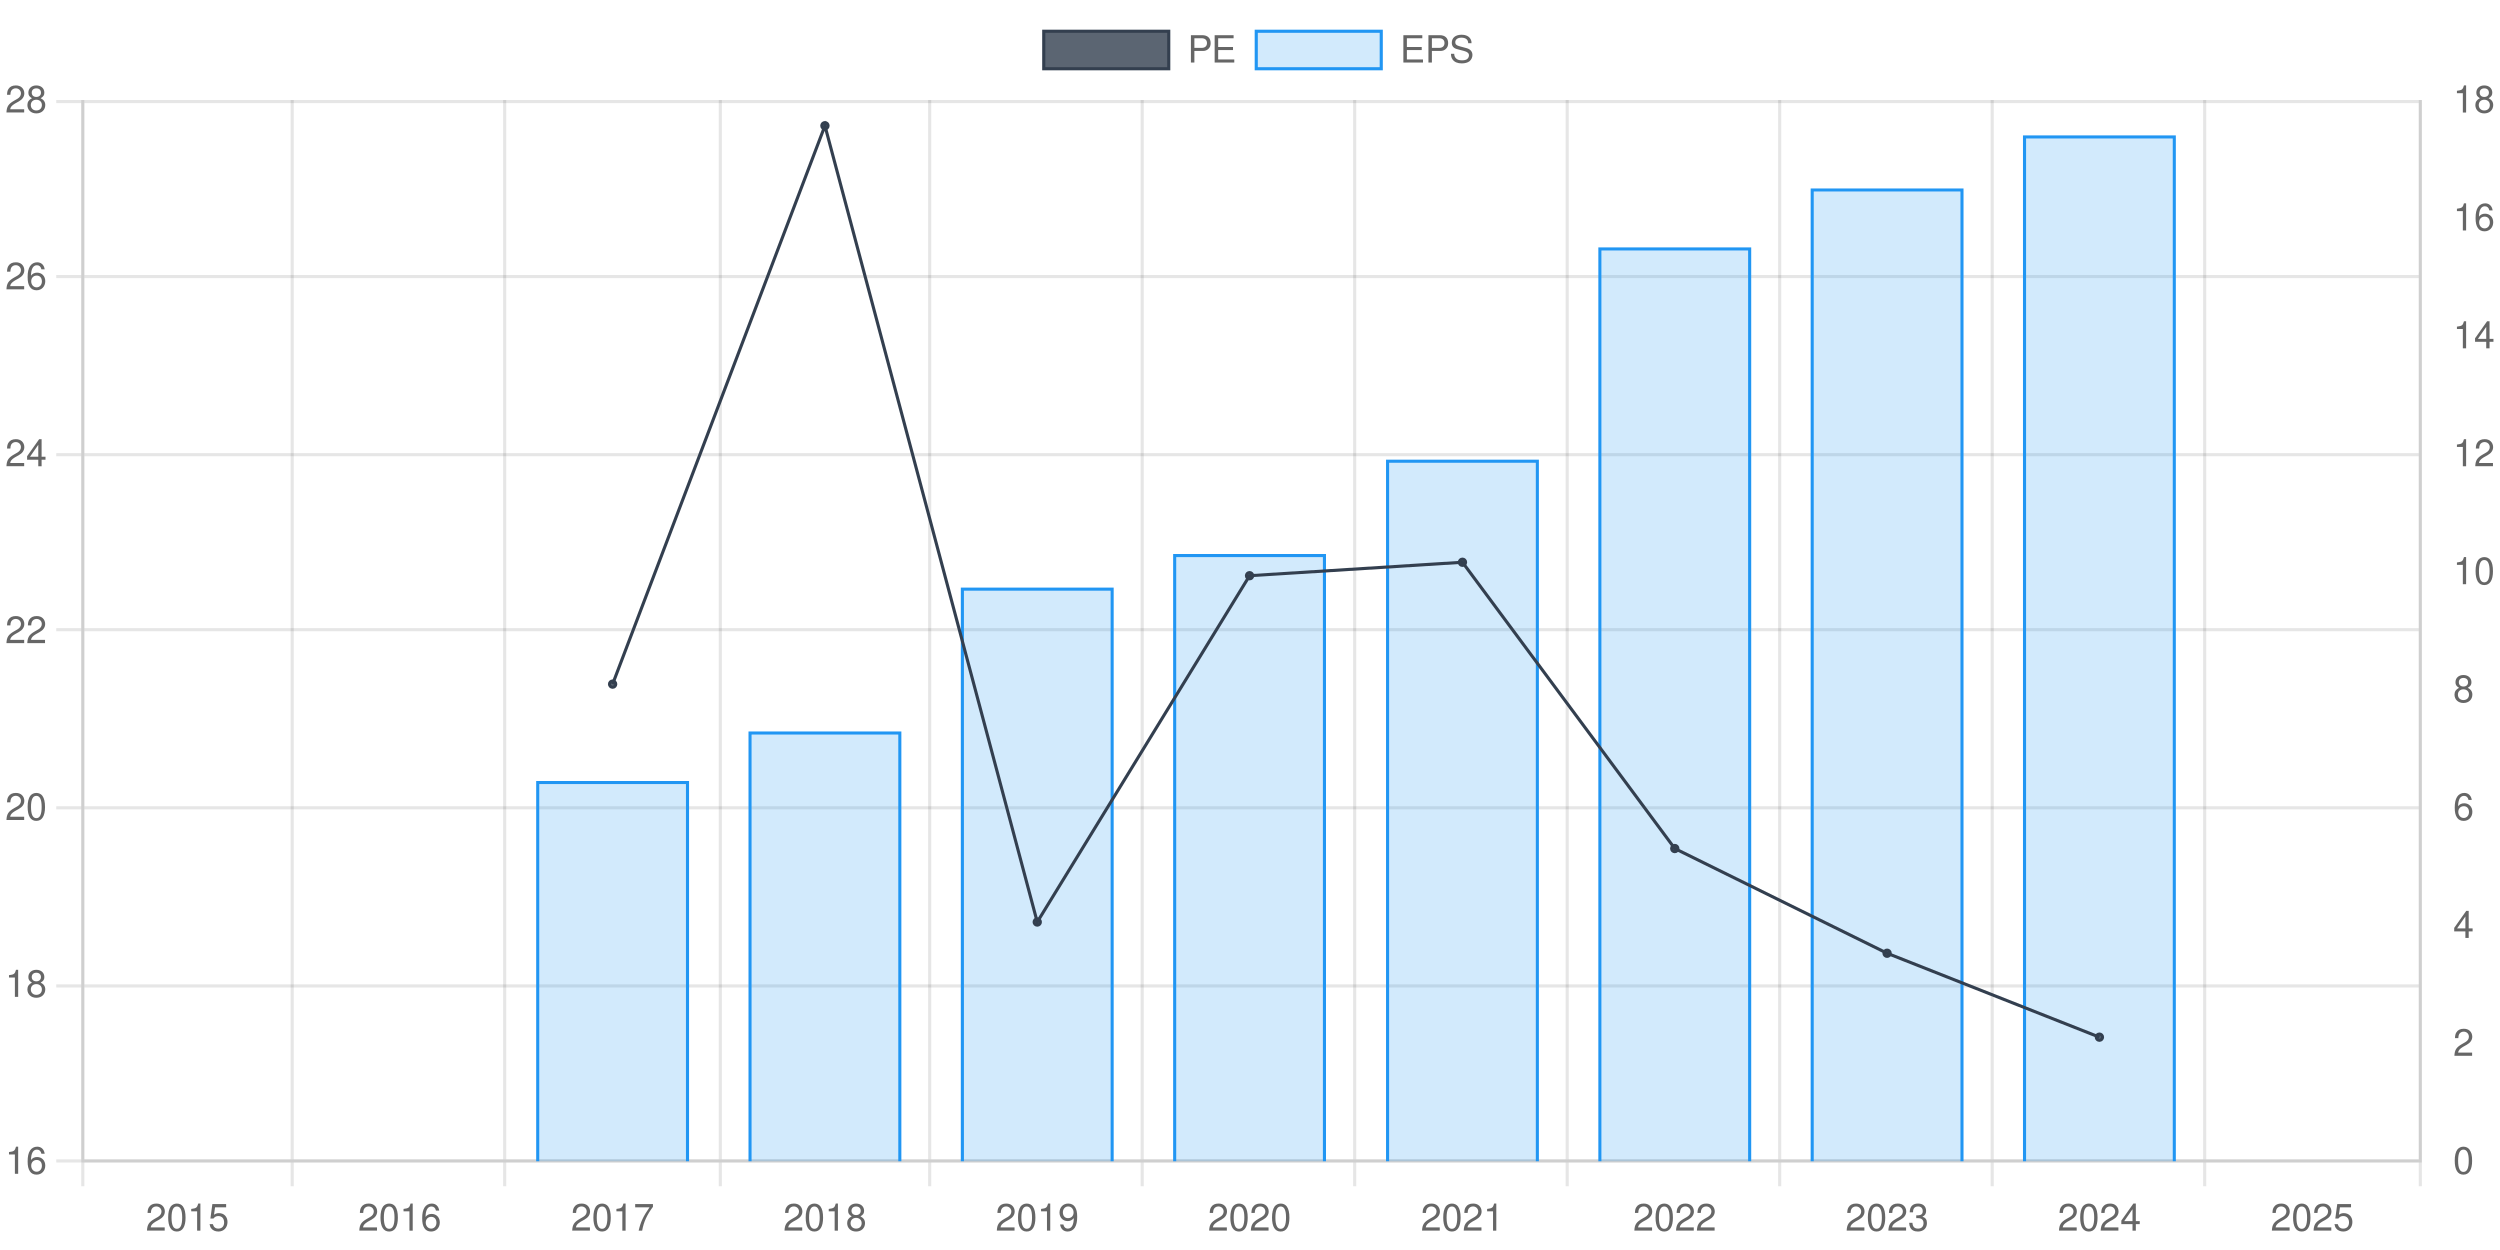
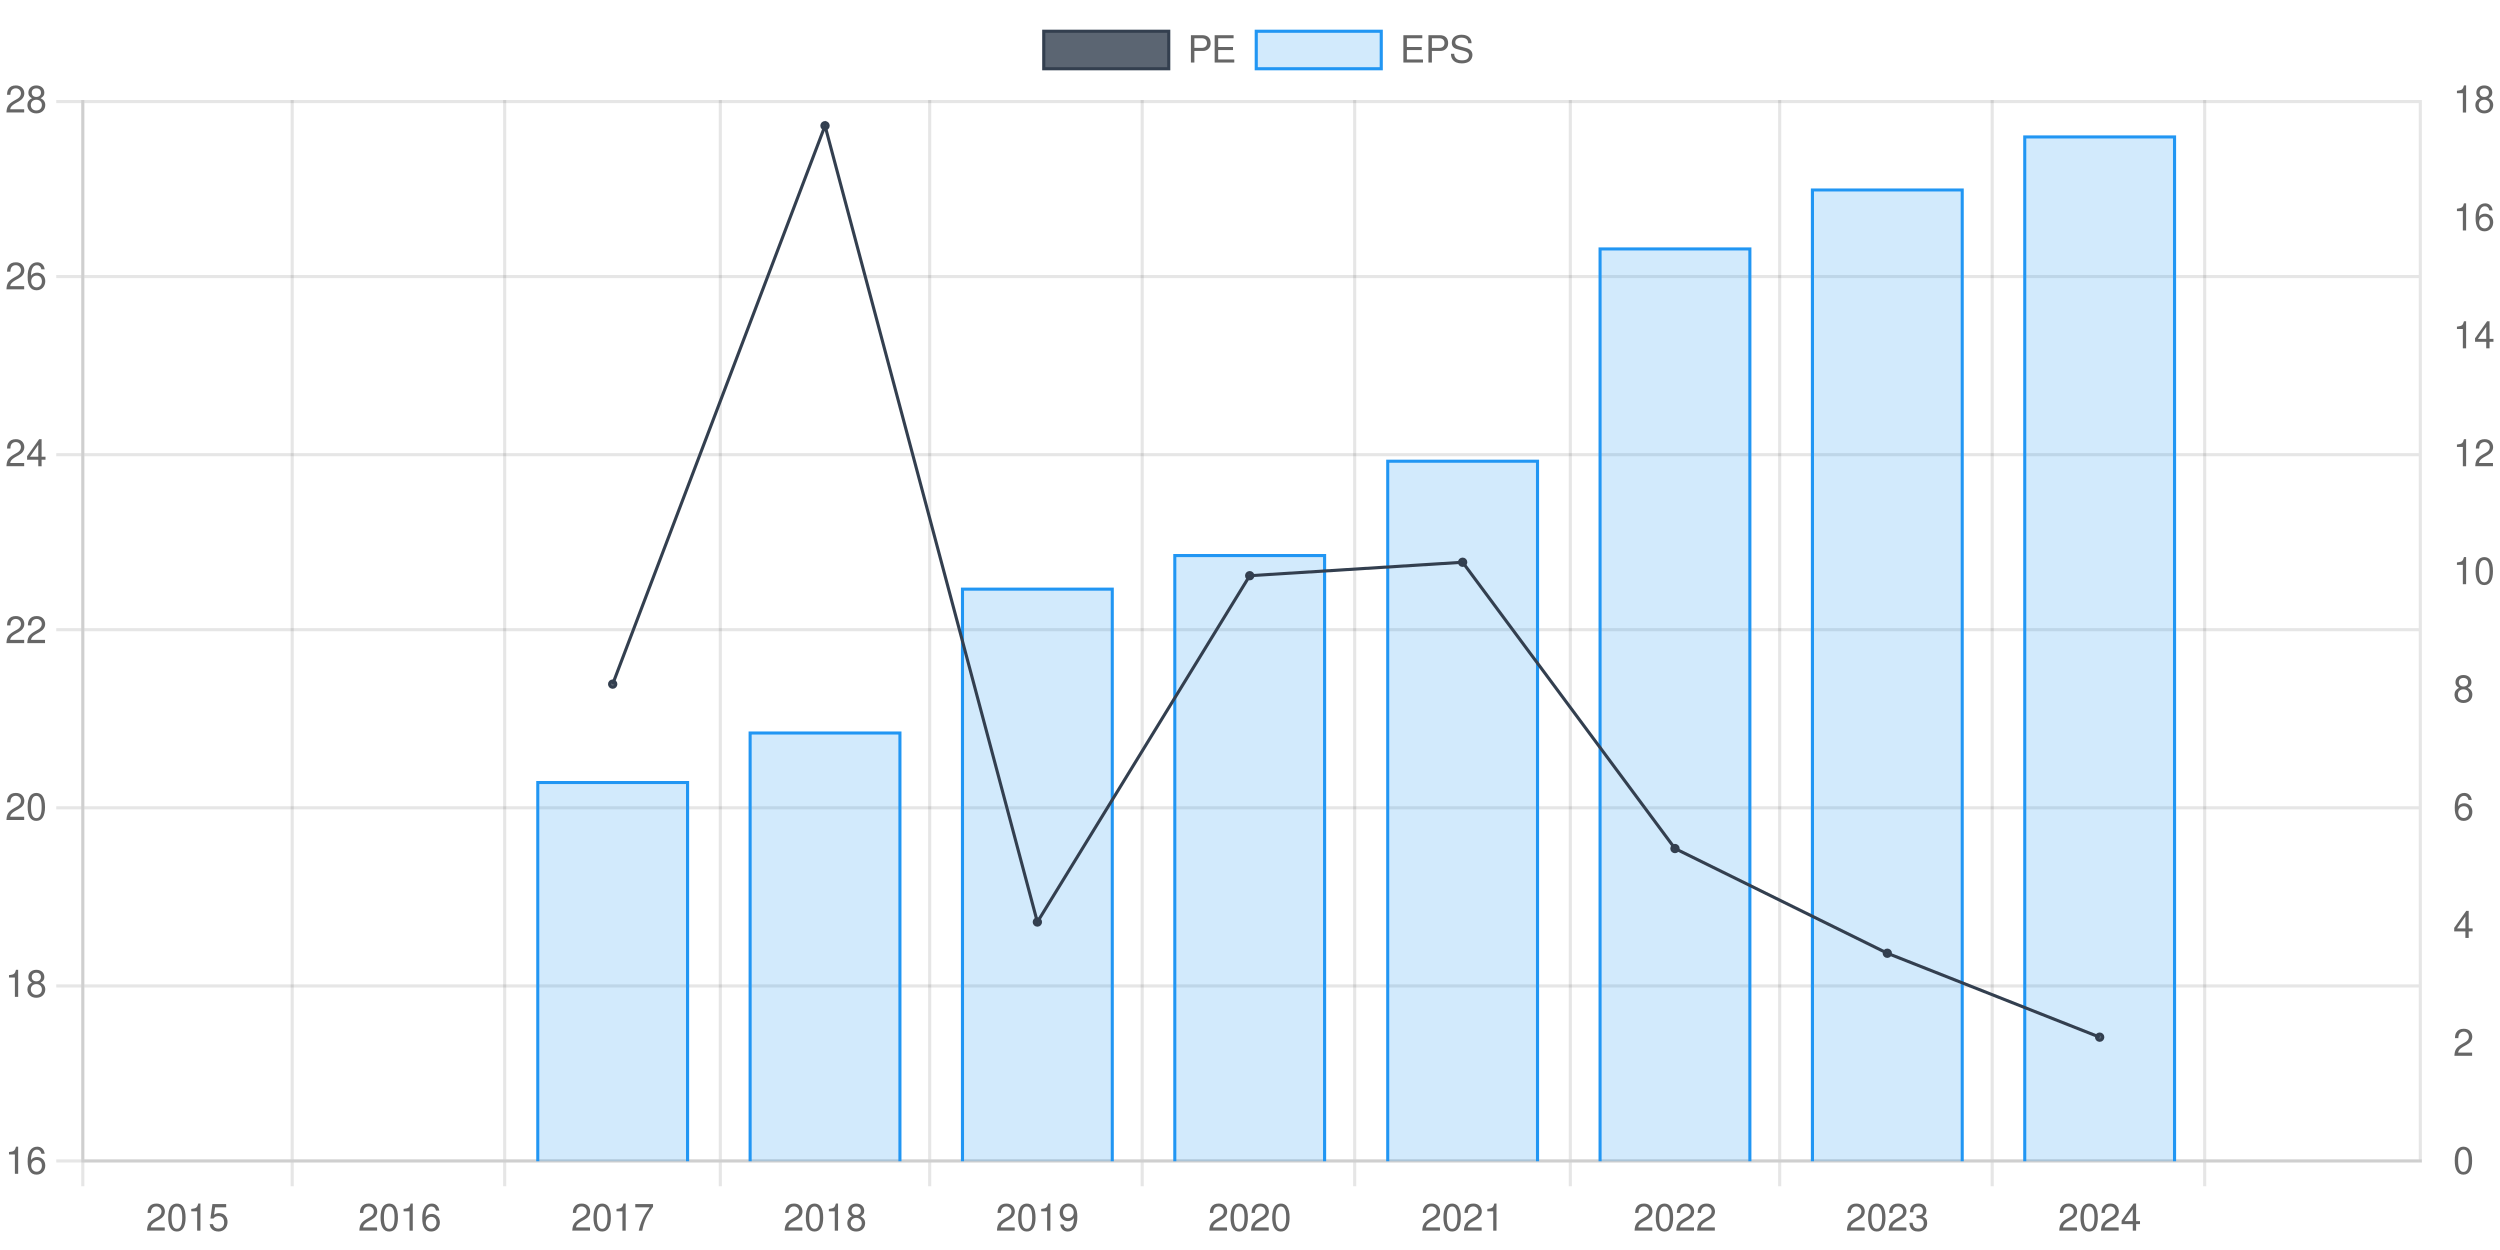
<svg xmlns="http://www.w3.org/2000/svg" version="1.1" width="800px" height="400px" viewBox="0 0 800 400">
  <defs>
    <clipPath id="clip-1" fill-rule="nonzero">
      <path d="M 0,0 L 0,32 800,32 800,0 Z" />
    </clipPath>
    <clipPath id="clip-2" fill-rule="nonzero">
      <path d="M 0,371.6 L 0,400 800,400 800,371.6 Z" />
    </clipPath>
    <clipPath id="clip-3" fill-rule="nonzero">
      <path d="M 0,0 L 0,400 26,400 26,0 Z" />
    </clipPath>
    <clipPath id="clip-4" fill-rule="nonzero">
      <path d="M 774,0 L 774,400 800,400 800,0 Z" />
    </clipPath>
    <clipPath id="clip-5" fill-rule="nonzero">
      <path d="M 26,32 L 26,371.6 774,371.6 774,32 Z" />
    </clipPath>
    <clipPath id="clip-6" fill-rule="nonzero">
-       <path d="M 171.579,249.91 L 171.579,371.6 220.497,371.6 220.497,249.91 Z" />
+       <path d="M 171.598,249.91 L 171.598,371.6 220.521,371.6 220.521,249.91 Z" />
    </clipPath>
    <clipPath id="clip-7" fill-rule="nonzero">
-       <path d="M 239.52,234.062 L 239.52,371.6 288.438,371.6 288.438,234.062 Z" />
+       <path d="M 239.547,234.062 L 239.547,371.6 288.47,371.6 288.47,234.062 Z" />
    </clipPath>
    <clipPath id="clip-8" fill-rule="nonzero">
-       <path d="M 307.461,188.027 L 307.461,371.6 356.378,371.6 356.378,188.027 Z" />
+       <path d="M 307.496,188.027 L 307.496,371.6 356.419,371.6 356.419,188.027 Z" />
    </clipPath>
    <clipPath id="clip-9" fill-rule="nonzero">
-       <path d="M 375.402,177.273 L 375.402,371.6 424.319,371.6 424.319,177.273 Z" />
+       <path d="M 375.445,177.273 L 375.445,371.6 424.369,371.6 424.369,177.273 Z" />
    </clipPath>
    <clipPath id="clip-10" fill-rule="nonzero">
-       <path d="M 443.529,147.087 L 443.529,371.6 492.446,371.6 492.446,147.087 Z" />
+       <path d="M 443.581,147.087 L 443.581,371.6 492.504,371.6 492.504,147.087 Z" />
    </clipPath>
    <clipPath id="clip-11" fill-rule="nonzero">
-       <path d="M 511.469,79.167 L 511.469,371.6 560.387,371.6 560.387,79.167 Z" />
+       <path d="M 511.53,79.167 L 511.53,371.6 560.453,371.6 560.453,79.167 Z" />
    </clipPath>
    <clipPath id="clip-12" fill-rule="nonzero">
-       <path d="M 579.41,60.3 L 579.41,371.6 628.328,371.6 628.328,60.3 Z" />
+       <path d="M 579.479,60.3 L 579.479,371.6 628.402,371.6 628.402,60.3 Z" />
    </clipPath>
    <clipPath id="clip-13" fill-rule="nonzero">
-       <path d="M 647.351,43.32 L 647.351,371.6 696.268,371.6 696.268,43.32 Z" />
+       <path d="M 647.428,43.32 L 647.428,371.6 696.352,371.6 696.352,43.32 Z" />
    </clipPath>
    <clipPath id="clip-14" fill-rule="nonzero">
      <path d="M 21,27 L 21,376.6 779,376.6 779,27 Z" />
    </clipPath>
  </defs>
  <g stroke="none" fill="white" fill-rule="nonzero" fill-opacity="1">
    <rect x="0" y="0" width="800" height="400" transform="matrix(1 0 0 1 0 0)" />
  </g>
  <g stroke="rgb(0,0,0)" stroke-width="1" stroke-linecap="butt" stroke-linejoin="miter" stroke-miterlimit="4" stroke-opacity="0.1" fill="none">
    <path d="M 26.5,32 L 26.5,371" />
  </g>
  <g stroke="rgb(0,0,0)" stroke-width="1" stroke-linecap="butt" stroke-linejoin="miter" stroke-miterlimit="4" stroke-opacity="0.1" fill="none">
    <path d="M 26.5,372 L 26.5,379.6" />
  </g>
  <g stroke="rgb(0,0,0)" stroke-width="1" stroke-linecap="butt" stroke-linejoin="miter" stroke-miterlimit="4" stroke-opacity="0.1" fill="none">
    <path d="M 93.5,32 L 93.5,371" />
  </g>
  <g stroke="rgb(0,0,0)" stroke-width="1" stroke-linecap="butt" stroke-linejoin="miter" stroke-miterlimit="4" stroke-opacity="0.1" fill="none">
    <path d="M 93.5,372 L 93.5,379.6" />
  </g>
  <g stroke="rgb(0,0,0)" stroke-width="1" stroke-linecap="butt" stroke-linejoin="miter" stroke-miterlimit="4" stroke-opacity="0.1" fill="none">
    <path d="M 161.5,32 L 161.5,371" />
  </g>
  <g stroke="rgb(0,0,0)" stroke-width="1" stroke-linecap="butt" stroke-linejoin="miter" stroke-miterlimit="4" stroke-opacity="0.1" fill="none">
    <path d="M 161.5,372 L 161.5,379.6" />
  </g>
  <g stroke="rgb(0,0,0)" stroke-width="1" stroke-linecap="butt" stroke-linejoin="miter" stroke-miterlimit="4" stroke-opacity="0.1" fill="none">
    <path d="M 230.5,32 L 230.5,371" />
  </g>
  <g stroke="rgb(0,0,0)" stroke-width="1" stroke-linecap="butt" stroke-linejoin="miter" stroke-miterlimit="4" stroke-opacity="0.1" fill="none">
    <path d="M 230.5,372 L 230.5,379.6" />
  </g>
  <g stroke="rgb(0,0,0)" stroke-width="1" stroke-linecap="butt" stroke-linejoin="miter" stroke-miterlimit="4" stroke-opacity="0.1" fill="none">
    <path d="M 297.5,32 L 297.5,371" />
  </g>
  <g stroke="rgb(0,0,0)" stroke-width="1" stroke-linecap="butt" stroke-linejoin="miter" stroke-miterlimit="4" stroke-opacity="0.1" fill="none">
    <path d="M 297.5,372 L 297.5,379.6" />
  </g>
  <g stroke="rgb(0,0,0)" stroke-width="1" stroke-linecap="butt" stroke-linejoin="miter" stroke-miterlimit="4" stroke-opacity="0.1" fill="none">
    <path d="M 365.5,32 L 365.5,371" />
  </g>
  <g stroke="rgb(0,0,0)" stroke-width="1" stroke-linecap="butt" stroke-linejoin="miter" stroke-miterlimit="4" stroke-opacity="0.1" fill="none">
    <path d="M 365.5,372 L 365.5,379.6" />
  </g>
  <g stroke="rgb(0,0,0)" stroke-width="1" stroke-linecap="butt" stroke-linejoin="miter" stroke-miterlimit="4" stroke-opacity="0.1" fill="none">
    <path d="M 433.5,32 L 433.5,371" />
  </g>
  <g stroke="rgb(0,0,0)" stroke-width="1" stroke-linecap="butt" stroke-linejoin="miter" stroke-miterlimit="4" stroke-opacity="0.1" fill="none">
    <path d="M 433.5,372 L 433.5,379.6" />
  </g>
  <g stroke="rgb(0,0,0)" stroke-width="1" stroke-linecap="butt" stroke-linejoin="miter" stroke-miterlimit="4" stroke-opacity="0.1" fill="none">
-     <path d="M 501.5,32 L 501.5,371" />
-   </g>
-   <g stroke="rgb(0,0,0)" stroke-width="1" stroke-linecap="butt" stroke-linejoin="miter" stroke-miterlimit="4" stroke-opacity="0.1" fill="none">
-     <path d="M 501.5,372 L 501.5,379.6" />
+     <path d="M 502.5,32 L 502.5,371" />
+   </g>
+   <g stroke="rgb(0,0,0)" stroke-width="1" stroke-linecap="butt" stroke-linejoin="miter" stroke-miterlimit="4" stroke-opacity="0.1" fill="none">
+     <path d="M 502.5,372 L 502.5,379.6" />
  </g>
  <g stroke="rgb(0,0,0)" stroke-width="1" stroke-linecap="butt" stroke-linejoin="miter" stroke-miterlimit="4" stroke-opacity="0.1" fill="none">
    <path d="M 569.5,32 L 569.5,371" />
  </g>
  <g stroke="rgb(0,0,0)" stroke-width="1" stroke-linecap="butt" stroke-linejoin="miter" stroke-miterlimit="4" stroke-opacity="0.1" fill="none">
    <path d="M 569.5,372 L 569.5,379.6" />
  </g>
  <g stroke="rgb(0,0,0)" stroke-width="1" stroke-linecap="butt" stroke-linejoin="miter" stroke-miterlimit="4" stroke-opacity="0.1" fill="none">
    <path d="M 637.5,32 L 637.5,371" />
  </g>
  <g stroke="rgb(0,0,0)" stroke-width="1" stroke-linecap="butt" stroke-linejoin="miter" stroke-miterlimit="4" stroke-opacity="0.1" fill="none">
    <path d="M 637.5,372 L 637.5,379.6" />
  </g>
  <g stroke="rgb(0,0,0)" stroke-width="1" stroke-linecap="butt" stroke-linejoin="miter" stroke-miterlimit="4" stroke-opacity="0.1" fill="none">
    <path d="M 705.5,32 L 705.5,371" />
  </g>
  <g stroke="rgb(0,0,0)" stroke-width="1" stroke-linecap="butt" stroke-linejoin="miter" stroke-miterlimit="4" stroke-opacity="0.1" fill="none">
    <path d="M 705.5,372 L 705.5,379.6" />
-   </g>
-   <g stroke="rgb(0,0,0)" stroke-width="1" stroke-linecap="butt" stroke-linejoin="miter" stroke-miterlimit="4" stroke-opacity="0.1" fill="none">
-     <path d="M 774.5,32 L 774.5,371" />
-   </g>
-   <g stroke="rgb(0,0,0)" stroke-width="1" stroke-linecap="butt" stroke-linejoin="miter" stroke-miterlimit="4" stroke-opacity="0.1" fill="none">
-     <path d="M 774.5,372 L 774.5,379.6" />
  </g>
  <g stroke="rgb(0,0,0)" stroke-width="1" stroke-linecap="butt" stroke-linejoin="miter" stroke-miterlimit="4" stroke-opacity="0.1" fill="none">
    <path d="M 27,371.5 L 774,371.5" />
  </g>
  <g stroke="rgb(0,0,0)" stroke-width="1" stroke-linecap="butt" stroke-linejoin="miter" stroke-miterlimit="4" stroke-opacity="0.1" fill="none">
    <path d="M 18,371.5 L 26,371.5" />
  </g>
  <g stroke="rgb(0,0,0)" stroke-width="1" stroke-linecap="butt" stroke-linejoin="miter" stroke-miterlimit="4" stroke-opacity="0.1" fill="none">
    <path d="M 27,315.5 L 774,315.5" />
  </g>
  <g stroke="rgb(0,0,0)" stroke-width="1" stroke-linecap="butt" stroke-linejoin="miter" stroke-miterlimit="4" stroke-opacity="0.1" fill="none">
    <path d="M 18,315.5 L 26,315.5" />
  </g>
  <g stroke="rgb(0,0,0)" stroke-width="1" stroke-linecap="butt" stroke-linejoin="miter" stroke-miterlimit="4" stroke-opacity="0.1" fill="none">
    <path d="M 27,258.5 L 774,258.5" />
  </g>
  <g stroke="rgb(0,0,0)" stroke-width="1" stroke-linecap="butt" stroke-linejoin="miter" stroke-miterlimit="4" stroke-opacity="0.1" fill="none">
    <path d="M 18,258.5 L 26,258.5" />
  </g>
  <g stroke="rgb(0,0,0)" stroke-width="1" stroke-linecap="butt" stroke-linejoin="miter" stroke-miterlimit="4" stroke-opacity="0.1" fill="none">
    <path d="M 27,201.5 L 774,201.5" />
  </g>
  <g stroke="rgb(0,0,0)" stroke-width="1" stroke-linecap="butt" stroke-linejoin="miter" stroke-miterlimit="4" stroke-opacity="0.1" fill="none">
    <path d="M 18,201.5 L 26,201.5" />
  </g>
  <g stroke="rgb(0,0,0)" stroke-width="1" stroke-linecap="butt" stroke-linejoin="miter" stroke-miterlimit="4" stroke-opacity="0.1" fill="none">
    <path d="M 27,145.5 L 774,145.5" />
  </g>
  <g stroke="rgb(0,0,0)" stroke-width="1" stroke-linecap="butt" stroke-linejoin="miter" stroke-miterlimit="4" stroke-opacity="0.1" fill="none">
    <path d="M 18,145.5 L 26,145.5" />
  </g>
  <g stroke="rgb(0,0,0)" stroke-width="1" stroke-linecap="butt" stroke-linejoin="miter" stroke-miterlimit="4" stroke-opacity="0.1" fill="none">
    <path d="M 27,88.5 L 774,88.5" />
  </g>
  <g stroke="rgb(0,0,0)" stroke-width="1" stroke-linecap="butt" stroke-linejoin="miter" stroke-miterlimit="4" stroke-opacity="0.1" fill="none">
    <path d="M 18,88.5 L 26,88.5" />
  </g>
  <g stroke="rgb(0,0,0)" stroke-width="1" stroke-linecap="butt" stroke-linejoin="miter" stroke-miterlimit="4" stroke-opacity="0.1" fill="none">
    <path d="M 27,32.5 L 774,32.5" />
  </g>
  <g stroke="rgb(0,0,0)" stroke-width="1" stroke-linecap="butt" stroke-linejoin="miter" stroke-miterlimit="4" stroke-opacity="0.1" fill="none">
    <path d="M 18,32.5 L 26,32.5" />
  </g>
  <g stroke="none" fill="rgb(51,63,79)" fill-rule="nonzero" fill-opacity="0.8" clip-path="url(#clip-1)">
    <path d="M 334,10 L 334,22 374,22 374,10 Z" />
  </g>
  <g stroke="rgb(51,63,79)" stroke-width="1" stroke-linecap="butt" stroke-linejoin="miter" stroke-miterlimit="4" stroke-opacity="1" fill="none" clip-path="url(#clip-1)">
    <path d="M 334,10 L 334,22 374,22 374,10 Z" />
  </g>
  <g stroke="none" fill="#666" fill-rule="nonzero" fill-opacity="1" clip-path="url(#clip-1)">
    <text style="font:normal 12px 'Helvetica Neue', 'Helvetica', 'Arial', sans-serif;" text-anchor="start" dominant-baseline="middle" transform="matrix(1 0 0 1 0 0)">
      <tspan x="380" y="16">PE</tspan>
    </text>
  </g>
  <g stroke="none" fill="rgb(33,150,243)" fill-rule="nonzero" fill-opacity="0.2" clip-path="url(#clip-1)">
    <path d="M 402,10 L 402,22 442,22 442,10 Z" />
  </g>
  <g stroke="rgb(33,150,243)" stroke-width="1" stroke-linecap="butt" stroke-linejoin="miter" stroke-miterlimit="4" stroke-opacity="1" fill="none" clip-path="url(#clip-1)">
    <path d="M 402,10 L 402,22 442,22 442,10 Z" />
  </g>
  <g stroke="none" fill="#666" fill-rule="nonzero" fill-opacity="1" clip-path="url(#clip-1)">
    <text style="font:normal 12px 'Helvetica Neue', 'Helvetica', 'Arial', sans-serif;" text-anchor="start" dominant-baseline="middle" transform="matrix(1 0 0 1 0 0)">
      <tspan x="448" y="16">EPS</tspan>
    </text>
  </g>
  <g stroke="rgb(0,0,0)" stroke-width="1" stroke-linecap="butt" stroke-linejoin="miter" stroke-miterlimit="4" stroke-opacity="0.1" fill="none">
    <path d="M 26,371.5 L 775,371.5" />
  </g>
  <g stroke="none" fill="#666" fill-rule="nonzero" fill-opacity="1" clip-path="url(#clip-2)">
-     <text style="font:normal 12px 'Helvetica Neue', 'Helvetica', 'Arial', sans-serif;" text-anchor="middle" dominant-baseline="middle" transform="matrix(1 0 0 1 59.97039 382.6)">
+     <text style="font:normal 12px 'Helvetica Neue', 'Helvetica', 'Arial', sans-serif;" text-anchor="middle" dominant-baseline="middle" transform="matrix(1 0 0 1 59.98237 382.6)">
      <tspan x="0" y="7.2">2015</tspan>
    </text>
  </g>
  <g stroke="none" fill="#666" fill-rule="nonzero" fill-opacity="1" clip-path="url(#clip-2)">
-     <text style="font:normal 12px 'Helvetica Neue', 'Helvetica', 'Arial', sans-serif;" text-anchor="middle" dominant-baseline="middle" transform="matrix(1 0 0 1 127.9112 382.6)">
+     <text style="font:normal 12px 'Helvetica Neue', 'Helvetica', 'Arial', sans-serif;" text-anchor="middle" dominant-baseline="middle" transform="matrix(1 0 0 1 127.9316 382.6)">
      <tspan x="0" y="7.2">2016</tspan>
    </text>
  </g>
  <g stroke="none" fill="#666" fill-rule="nonzero" fill-opacity="1" clip-path="url(#clip-2)">
-     <text style="font:normal 12px 'Helvetica Neue', 'Helvetica', 'Arial', sans-serif;" text-anchor="middle" dominant-baseline="middle" transform="matrix(1 0 0 1 196.0381 382.6)">
+     <text style="font:normal 12px 'Helvetica Neue', 'Helvetica', 'Arial', sans-serif;" text-anchor="middle" dominant-baseline="middle" transform="matrix(1 0 0 1 196.067 382.6)">
      <tspan x="0" y="7.2">2017</tspan>
    </text>
  </g>
  <g stroke="none" fill="#666" fill-rule="nonzero" fill-opacity="1" clip-path="url(#clip-2)">
-     <text style="font:normal 12px 'Helvetica Neue', 'Helvetica', 'Arial', sans-serif;" text-anchor="middle" dominant-baseline="middle" transform="matrix(1 0 0 1 263.9788 382.6)">
+     <text style="font:normal 12px 'Helvetica Neue', 'Helvetica', 'Arial', sans-serif;" text-anchor="middle" dominant-baseline="middle" transform="matrix(1 0 0 1 264.0162 382.6)">
      <tspan x="0" y="7.2">2018</tspan>
    </text>
  </g>
  <g stroke="none" fill="#666" fill-rule="nonzero" fill-opacity="1" clip-path="url(#clip-2)">
-     <text style="font:normal 12px 'Helvetica Neue', 'Helvetica', 'Arial', sans-serif;" text-anchor="middle" dominant-baseline="middle" transform="matrix(1 0 0 1 331.9196 382.6)">
+     <text style="font:normal 12px 'Helvetica Neue', 'Helvetica', 'Arial', sans-serif;" text-anchor="middle" dominant-baseline="middle" transform="matrix(1 0 0 1 331.9654 382.6)">
      <tspan x="0" y="7.2">2019</tspan>
    </text>
  </g>
  <g stroke="none" fill="#666" fill-rule="nonzero" fill-opacity="1" clip-path="url(#clip-2)">
-     <text style="font:normal 12px 'Helvetica Neue', 'Helvetica', 'Arial', sans-serif;" text-anchor="middle" dominant-baseline="middle" transform="matrix(1 0 0 1 399.8604 382.6)">
+     <text style="font:normal 12px 'Helvetica Neue', 'Helvetica', 'Arial', sans-serif;" text-anchor="middle" dominant-baseline="middle" transform="matrix(1 0 0 1 399.9147 382.6)">
      <tspan x="0" y="7.2">2020</tspan>
    </text>
  </g>
  <g stroke="none" fill="#666" fill-rule="nonzero" fill-opacity="1" clip-path="url(#clip-2)">
-     <text style="font:normal 12px 'Helvetica Neue', 'Helvetica', 'Arial', sans-serif;" text-anchor="middle" dominant-baseline="middle" transform="matrix(1 0 0 1 467.9873 382.6)">
+     <text style="font:normal 12px 'Helvetica Neue', 'Helvetica', 'Arial', sans-serif;" text-anchor="middle" dominant-baseline="middle" transform="matrix(1 0 0 1 468.0501 382.6)">
      <tspan x="0" y="7.2">2021</tspan>
    </text>
  </g>
  <g stroke="none" fill="#666" fill-rule="nonzero" fill-opacity="1" clip-path="url(#clip-2)">
-     <text style="font:normal 12px 'Helvetica Neue', 'Helvetica', 'Arial', sans-serif;" text-anchor="middle" dominant-baseline="middle" transform="matrix(1 0 0 1 535.9281 382.6)">
+     <text style="font:normal 12px 'Helvetica Neue', 'Helvetica', 'Arial', sans-serif;" text-anchor="middle" dominant-baseline="middle" transform="matrix(1 0 0 1 535.9993 382.6)">
      <tspan x="0" y="7.2">2022</tspan>
    </text>
  </g>
  <g stroke="none" fill="#666" fill-rule="nonzero" fill-opacity="1" clip-path="url(#clip-2)">
-     <text style="font:normal 12px 'Helvetica Neue', 'Helvetica', 'Arial', sans-serif;" text-anchor="middle" dominant-baseline="middle" transform="matrix(1 0 0 1 603.8689 382.6)">
+     <text style="font:normal 12px 'Helvetica Neue', 'Helvetica', 'Arial', sans-serif;" text-anchor="middle" dominant-baseline="middle" transform="matrix(1 0 0 1 603.9485 382.6)">
      <tspan x="0" y="7.2">2023</tspan>
    </text>
  </g>
  <g stroke="none" fill="#666" fill-rule="nonzero" fill-opacity="1" clip-path="url(#clip-2)">
-     <text style="font:normal 12px 'Helvetica Neue', 'Helvetica', 'Arial', sans-serif;" text-anchor="middle" dominant-baseline="middle" transform="matrix(1 0 0 1 671.8096 382.6)">
+     <text style="font:normal 12px 'Helvetica Neue', 'Helvetica', 'Arial', sans-serif;" text-anchor="middle" dominant-baseline="middle" transform="matrix(1 0 0 1 671.8978 382.6)">
      <tspan x="0" y="7.2">2024</tspan>
-     </text>
-   </g>
-   <g stroke="none" fill="#666" fill-rule="nonzero" fill-opacity="1" clip-path="url(#clip-2)">
-     <text style="font:normal 12px 'Helvetica Neue', 'Helvetica', 'Arial', sans-serif;" text-anchor="middle" dominant-baseline="middle" transform="matrix(1 0 0 1 739.9365 382.6)">
-       <tspan x="0" y="7.2">2025</tspan>
    </text>
  </g>
  <g stroke="rgb(0,0,0)" stroke-width="1" stroke-linecap="butt" stroke-linejoin="miter" stroke-miterlimit="4" stroke-opacity="0.1" fill="none">
    <path d="M 26.5,32 L 26.5,372" />
  </g>
  <g stroke="none" fill="#666" fill-rule="nonzero" fill-opacity="1" clip-path="url(#clip-3)">
    <text style="font:normal 12px 'Helvetica Neue', 'Helvetica', 'Arial', sans-serif;" text-anchor="end" dominant-baseline="middle" transform="matrix(1 0 0 1 15 371.6)">
      <tspan x="0" y="0">16</tspan>
    </text>
  </g>
  <g stroke="none" fill="#666" fill-rule="nonzero" fill-opacity="1" clip-path="url(#clip-3)">
    <text style="font:normal 12px 'Helvetica Neue', 'Helvetica', 'Arial', sans-serif;" text-anchor="end" dominant-baseline="middle" transform="matrix(1 0 0 1 15 315)">
      <tspan x="0" y="0">18</tspan>
    </text>
  </g>
  <g stroke="none" fill="#666" fill-rule="nonzero" fill-opacity="1" clip-path="url(#clip-3)">
    <text style="font:normal 12px 'Helvetica Neue', 'Helvetica', 'Arial', sans-serif;" text-anchor="end" dominant-baseline="middle" transform="matrix(1 0 0 1 15 258.4)">
      <tspan x="0" y="0">20</tspan>
    </text>
  </g>
  <g stroke="none" fill="#666" fill-rule="nonzero" fill-opacity="1" clip-path="url(#clip-3)">
    <text style="font:normal 12px 'Helvetica Neue', 'Helvetica', 'Arial', sans-serif;" text-anchor="end" dominant-baseline="middle" transform="matrix(1 0 0 1 15 201.8)">
      <tspan x="0" y="0">22</tspan>
    </text>
  </g>
  <g stroke="none" fill="#666" fill-rule="nonzero" fill-opacity="1" clip-path="url(#clip-3)">
    <text style="font:normal 12px 'Helvetica Neue', 'Helvetica', 'Arial', sans-serif;" text-anchor="end" dominant-baseline="middle" transform="matrix(1 0 0 1 15 145.2)">
      <tspan x="0" y="0">24</tspan>
    </text>
  </g>
  <g stroke="none" fill="#666" fill-rule="nonzero" fill-opacity="1" clip-path="url(#clip-3)">
    <text style="font:normal 12px 'Helvetica Neue', 'Helvetica', 'Arial', sans-serif;" text-anchor="end" dominant-baseline="middle" transform="matrix(1 0 0 1 15 88.6)">
      <tspan x="0" y="0">26</tspan>
    </text>
  </g>
  <g stroke="none" fill="#666" fill-rule="nonzero" fill-opacity="1" clip-path="url(#clip-3)">
    <text style="font:normal 12px 'Helvetica Neue', 'Helvetica', 'Arial', sans-serif;" text-anchor="end" dominant-baseline="middle" transform="matrix(1 0 0 1 15 32)">
      <tspan x="0" y="0">28</tspan>
    </text>
  </g>
  <g stroke="rgb(0,0,0)" stroke-width="1" stroke-linecap="butt" stroke-linejoin="miter" stroke-miterlimit="4" stroke-opacity="0.1" fill="none">
    <path d="M 774.5,32 L 774.5,372" />
  </g>
  <g stroke="none" fill="#666" fill-rule="nonzero" fill-opacity="1" clip-path="url(#clip-4)">
    <text style="font:normal 12px 'Helvetica Neue', 'Helvetica', 'Arial', sans-serif;" text-anchor="start" dominant-baseline="middle" transform="matrix(1 0 0 1 785 371.6)">
      <tspan x="0" y="0">0</tspan>
    </text>
  </g>
  <g stroke="none" fill="#666" fill-rule="nonzero" fill-opacity="1" clip-path="url(#clip-4)">
    <text style="font:normal 12px 'Helvetica Neue', 'Helvetica', 'Arial', sans-serif;" text-anchor="start" dominant-baseline="middle" transform="matrix(1 0 0 1 785 333.8667)">
      <tspan x="0" y="0">2</tspan>
    </text>
  </g>
  <g stroke="none" fill="#666" fill-rule="nonzero" fill-opacity="1" clip-path="url(#clip-4)">
    <text style="font:normal 12px 'Helvetica Neue', 'Helvetica', 'Arial', sans-serif;" text-anchor="start" dominant-baseline="middle" transform="matrix(1 0 0 1 785 296.1333)">
      <tspan x="0" y="0">4</tspan>
    </text>
  </g>
  <g stroke="none" fill="#666" fill-rule="nonzero" fill-opacity="1" clip-path="url(#clip-4)">
    <text style="font:normal 12px 'Helvetica Neue', 'Helvetica', 'Arial', sans-serif;" text-anchor="start" dominant-baseline="middle" transform="matrix(1 0 0 1 785 258.4)">
      <tspan x="0" y="0">6</tspan>
    </text>
  </g>
  <g stroke="none" fill="#666" fill-rule="nonzero" fill-opacity="1" clip-path="url(#clip-4)">
    <text style="font:normal 12px 'Helvetica Neue', 'Helvetica', 'Arial', sans-serif;" text-anchor="start" dominant-baseline="middle" transform="matrix(1 0 0 1 785 220.6667)">
      <tspan x="0" y="0">8</tspan>
    </text>
  </g>
  <g stroke="none" fill="#666" fill-rule="nonzero" fill-opacity="1" clip-path="url(#clip-4)">
    <text style="font:normal 12px 'Helvetica Neue', 'Helvetica', 'Arial', sans-serif;" text-anchor="start" dominant-baseline="middle" transform="matrix(1 0 0 1 785 182.9333)">
      <tspan x="0" y="0">10</tspan>
    </text>
  </g>
  <g stroke="none" fill="#666" fill-rule="nonzero" fill-opacity="1" clip-path="url(#clip-4)">
    <text style="font:normal 12px 'Helvetica Neue', 'Helvetica', 'Arial', sans-serif;" text-anchor="start" dominant-baseline="middle" transform="matrix(1 0 0 1 785 145.2)">
      <tspan x="0" y="0">12</tspan>
    </text>
  </g>
  <g stroke="none" fill="#666" fill-rule="nonzero" fill-opacity="1" clip-path="url(#clip-4)">
    <text style="font:normal 12px 'Helvetica Neue', 'Helvetica', 'Arial', sans-serif;" text-anchor="start" dominant-baseline="middle" transform="matrix(1 0 0 1 785 107.4667)">
      <tspan x="0" y="0">14</tspan>
    </text>
  </g>
  <g stroke="none" fill="#666" fill-rule="nonzero" fill-opacity="1" clip-path="url(#clip-4)">
    <text style="font:normal 12px 'Helvetica Neue', 'Helvetica', 'Arial', sans-serif;" text-anchor="start" dominant-baseline="middle" transform="matrix(1 0 0 1 785 69.73333)">
      <tspan x="0" y="0">16</tspan>
    </text>
  </g>
  <g stroke="none" fill="#666" fill-rule="nonzero" fill-opacity="1" clip-path="url(#clip-4)">
    <text style="font:normal 12px 'Helvetica Neue', 'Helvetica', 'Arial', sans-serif;" text-anchor="start" dominant-baseline="middle" transform="matrix(1 0 0 1 785 32)">
      <tspan x="0" y="0">18</tspan>
    </text>
  </g>
  <g stroke="none" fill="rgb(33,150,243)" fill-rule="evenodd" fill-opacity="1" clip-path="url(#clip-6)">
-     <path d="M 171.579,249.91 L 171.579,371.6 220.497,371.6 220.497,249.91 Z M 172.579,250.91 L 172.579,371.6 219.497,371.6 219.497,250.91 Z" />
+     <path d="M 171.598,249.91 L 171.598,371.6 220.521,371.6 220.521,249.91 Z M 172.598,250.91 L 172.598,371.6 219.521,371.6 219.521,250.91 Z" />
  </g>
  <g stroke="none" fill="rgb(33,150,243)" fill-rule="nonzero" fill-opacity="0.2" clip-path="url(#clip-6)">
-     <path d="M 172.579,250.91 L 172.579,371.6 219.497,371.6 219.497,250.91 Z" />
+     <path d="M 172.598,250.91 L 172.598,371.6 219.521,371.6 219.521,250.91 Z" />
  </g>
  <g stroke="none" fill="rgb(33,150,243)" fill-rule="evenodd" fill-opacity="1" clip-path="url(#clip-7)">
-     <path d="M 239.52,234.062 L 239.52,371.6 288.438,371.6 288.438,234.062 Z M 240.52,235.062 L 240.52,371.6 287.438,371.6 287.438,235.062 Z" />
+     <path d="M 239.547,234.062 L 239.547,371.6 288.47,371.6 288.47,234.062 Z M 240.547,235.062 L 240.547,371.6 287.47,371.6 287.47,235.062 Z" />
  </g>
  <g stroke="none" fill="rgb(33,150,243)" fill-rule="nonzero" fill-opacity="0.2" clip-path="url(#clip-7)">
-     <path d="M 240.52,235.062 L 240.52,371.6 287.438,371.6 287.438,235.062 Z" />
+     <path d="M 240.547,235.062 L 240.547,371.6 287.47,371.6 287.47,235.062 Z" />
  </g>
  <g stroke="none" fill="rgb(33,150,243)" fill-rule="evenodd" fill-opacity="1" clip-path="url(#clip-8)">
-     <path d="M 307.461,188.027 L 307.461,371.6 356.378,371.6 356.378,188.027 Z M 308.461,189.027 L 308.461,371.6 355.378,371.6 355.378,189.027 Z" />
+     <path d="M 307.496,188.027 L 307.496,371.6 356.419,371.6 356.419,188.027 Z M 308.496,189.027 L 308.496,371.6 355.419,371.6 355.419,189.027 Z" />
  </g>
  <g stroke="none" fill="rgb(33,150,243)" fill-rule="nonzero" fill-opacity="0.2" clip-path="url(#clip-8)">
-     <path d="M 308.461,189.027 L 308.461,371.6 355.378,371.6 355.378,189.027 Z" />
+     <path d="M 308.496,189.027 L 308.496,371.6 355.419,371.6 355.419,189.027 Z" />
  </g>
  <g stroke="none" fill="rgb(33,150,243)" fill-rule="evenodd" fill-opacity="1" clip-path="url(#clip-9)">
-     <path d="M 375.402,177.273 L 375.402,371.6 424.319,371.6 424.319,177.273 Z M 376.402,178.273 L 376.402,371.6 423.319,371.6 423.319,178.273 Z" />
+     <path d="M 375.445,177.273 L 375.445,371.6 424.369,371.6 424.369,177.273 Z M 376.445,178.273 L 376.445,371.6 423.369,371.6 423.369,178.273 Z" />
  </g>
  <g stroke="none" fill="rgb(33,150,243)" fill-rule="nonzero" fill-opacity="0.2" clip-path="url(#clip-9)">
-     <path d="M 376.402,178.273 L 376.402,371.6 423.319,371.6 423.319,178.273 Z" />
+     <path d="M 376.445,178.273 L 376.445,371.6 423.369,371.6 423.369,178.273 Z" />
  </g>
  <g stroke="none" fill="rgb(33,150,243)" fill-rule="evenodd" fill-opacity="1" clip-path="url(#clip-10)">
-     <path d="M 443.529,147.087 L 443.529,371.6 492.446,371.6 492.446,147.087 Z M 444.529,148.087 L 444.529,371.6 491.446,371.6 491.446,148.087 Z" />
+     <path d="M 443.581,147.087 L 443.581,371.6 492.504,371.6 492.504,147.087 Z M 444.581,148.087 L 444.581,371.6 491.504,371.6 491.504,148.087 Z" />
  </g>
  <g stroke="none" fill="rgb(33,150,243)" fill-rule="nonzero" fill-opacity="0.2" clip-path="url(#clip-10)">
-     <path d="M 444.529,148.087 L 444.529,371.6 491.446,371.6 491.446,148.087 Z" />
+     <path d="M 444.581,148.087 L 444.581,371.6 491.504,371.6 491.504,148.087 Z" />
  </g>
  <g stroke="none" fill="rgb(33,150,243)" fill-rule="evenodd" fill-opacity="1" clip-path="url(#clip-11)">
-     <path d="M 511.469,79.167 L 511.469,371.6 560.387,371.6 560.387,79.167 Z M 512.469,80.167 L 512.469,371.6 559.387,371.6 559.387,80.167 Z" />
+     <path d="M 511.53,79.167 L 511.53,371.6 560.453,371.6 560.453,79.167 Z M 512.53,80.167 L 512.53,371.6 559.453,371.6 559.453,80.167 Z" />
  </g>
  <g stroke="none" fill="rgb(33,150,243)" fill-rule="nonzero" fill-opacity="0.2" clip-path="url(#clip-11)">
-     <path d="M 512.469,80.167 L 512.469,371.6 559.387,371.6 559.387,80.167 Z" />
+     <path d="M 512.53,80.167 L 512.53,371.6 559.453,371.6 559.453,80.167 Z" />
  </g>
  <g stroke="none" fill="rgb(33,150,243)" fill-rule="evenodd" fill-opacity="1" clip-path="url(#clip-12)">
-     <path d="M 579.41,60.3 L 579.41,371.6 628.328,371.6 628.328,60.3 Z M 580.41,61.3 L 580.41,371.6 627.328,371.6 627.328,61.3 Z" />
+     <path d="M 579.479,60.3 L 579.479,371.6 628.402,371.6 628.402,60.3 Z M 580.479,61.3 L 580.479,371.6 627.402,371.6 627.402,61.3 Z" />
  </g>
  <g stroke="none" fill="rgb(33,150,243)" fill-rule="nonzero" fill-opacity="0.2" clip-path="url(#clip-12)">
-     <path d="M 580.41,61.3 L 580.41,371.6 627.328,371.6 627.328,61.3 Z" />
+     <path d="M 580.479,61.3 L 580.479,371.6 627.402,371.6 627.402,61.3 Z" />
  </g>
  <g stroke="none" fill="rgb(33,150,243)" fill-rule="evenodd" fill-opacity="1" clip-path="url(#clip-13)">
-     <path d="M 647.351,43.32 L 647.351,371.6 696.268,371.6 696.268,43.32 Z M 648.351,44.32 L 648.351,371.6 695.268,371.6 695.268,44.32 Z" />
+     <path d="M 647.428,43.32 L 647.428,371.6 696.352,371.6 696.352,43.32 Z M 648.428,44.32 L 648.428,371.6 695.352,371.6 695.352,44.32 Z" />
  </g>
  <g stroke="none" fill="rgb(33,150,243)" fill-rule="nonzero" fill-opacity="0.2" clip-path="url(#clip-13)">
-     <path d="M 648.351,44.32 L 648.351,371.6 695.268,371.6 695.268,44.32 Z" />
-   </g>
-   <g stroke="rgb(51,63,79)" stroke-width="1" stroke-linecap="butt" stroke-linejoin="miter" stroke-miterlimit="4" stroke-opacity="1" fill="none" clip-path="url(#clip-14)">
-     <path d="M 196.038,218.922 L 196.038,218.922 L 263.979,40.235 L 331.92,295.048 L 399.86,184.226 L 467.987,179.924 L 535.928,271.531 L 603.869,305.038 L 671.81,331.895" />
-   </g>
-   <g stroke="none" fill="rgb(51,63,79)" fill-rule="nonzero" fill-opacity="0.8" clip-path="url(#clip-14)">
-     <path d="M 197.038,218.922 C 197.038,219.474 196.59,219.922 196.038,219.922 195.486,219.922 195.038,219.474 195.038,218.922 195.038,218.369 195.486,217.922 196.038,217.922 196.59,217.922 197.038,218.369 197.038,218.922 Z" />
-   </g>
-   <g stroke="rgb(51,63,79)" stroke-width="1" stroke-linecap="butt" stroke-linejoin="miter" stroke-miterlimit="4" stroke-opacity="1" fill="none" clip-path="url(#clip-14)">
-     <path d="M 197.038,218.922 C 197.038,219.474 196.59,219.922 196.038,219.922 195.486,219.922 195.038,219.474 195.038,218.922 195.038,218.369 195.486,217.922 196.038,217.922 196.59,217.922 197.038,218.369 197.038,218.922 Z" />
-   </g>
-   <g stroke="none" fill="rgb(51,63,79)" fill-rule="nonzero" fill-opacity="0.8" clip-path="url(#clip-14)">
-     <path d="M 264.979,40.235 C 264.979,40.788 264.531,41.235 263.979,41.235 263.427,41.235 262.979,40.788 262.979,40.235 262.979,39.683 263.427,39.235 263.979,39.235 264.531,39.235 264.979,39.683 264.979,40.235 Z" />
-   </g>
-   <g stroke="rgb(51,63,79)" stroke-width="1" stroke-linecap="butt" stroke-linejoin="miter" stroke-miterlimit="4" stroke-opacity="1" fill="none" clip-path="url(#clip-14)">
-     <path d="M 264.979,40.235 C 264.979,40.788 264.531,41.235 263.979,41.235 263.427,41.235 262.979,40.788 262.979,40.235 262.979,39.683 263.427,39.235 263.979,39.235 264.531,39.235 264.979,39.683 264.979,40.235 Z" />
-   </g>
-   <g stroke="none" fill="rgb(51,63,79)" fill-rule="nonzero" fill-opacity="0.8" clip-path="url(#clip-14)">
-     <path d="M 332.92,295.048 C 332.92,295.601 332.472,296.048 331.92,296.048 331.367,296.048 330.92,295.601 330.92,295.048 330.92,294.496 331.367,294.048 331.92,294.048 332.472,294.048 332.92,294.496 332.92,295.048 Z" />
-   </g>
-   <g stroke="rgb(51,63,79)" stroke-width="1" stroke-linecap="butt" stroke-linejoin="miter" stroke-miterlimit="4" stroke-opacity="1" fill="none" clip-path="url(#clip-14)">
-     <path d="M 332.92,295.048 C 332.92,295.601 332.472,296.048 331.92,296.048 331.367,296.048 330.92,295.601 330.92,295.048 330.92,294.496 331.367,294.048 331.92,294.048 332.472,294.048 332.92,294.496 332.92,295.048 Z" />
-   </g>
-   <g stroke="none" fill="rgb(51,63,79)" fill-rule="nonzero" fill-opacity="0.8" clip-path="url(#clip-14)">
-     <path d="M 400.86,184.226 C 400.86,184.778 400.413,185.226 399.86,185.226 399.308,185.226 398.86,184.778 398.86,184.226 398.86,183.673 399.308,183.226 399.86,183.226 400.413,183.226 400.86,183.673 400.86,184.226 Z" />
-   </g>
-   <g stroke="rgb(51,63,79)" stroke-width="1" stroke-linecap="butt" stroke-linejoin="miter" stroke-miterlimit="4" stroke-opacity="1" fill="none" clip-path="url(#clip-14)">
-     <path d="M 400.86,184.226 C 400.86,184.778 400.413,185.226 399.86,185.226 399.308,185.226 398.86,184.778 398.86,184.226 398.86,183.673 399.308,183.226 399.86,183.226 400.413,183.226 400.86,183.673 400.86,184.226 Z" />
-   </g>
-   <g stroke="none" fill="rgb(51,63,79)" fill-rule="nonzero" fill-opacity="0.8" clip-path="url(#clip-14)">
-     <path d="M 468.987,179.924 C 468.987,180.476 468.54,180.924 467.987,180.924 467.435,180.924 466.987,180.476 466.987,179.924 466.987,179.372 467.435,178.924 467.987,178.924 468.54,178.924 468.987,179.372 468.987,179.924 Z" />
-   </g>
-   <g stroke="rgb(51,63,79)" stroke-width="1" stroke-linecap="butt" stroke-linejoin="miter" stroke-miterlimit="4" stroke-opacity="1" fill="none" clip-path="url(#clip-14)">
-     <path d="M 468.987,179.924 C 468.987,180.476 468.54,180.924 467.987,180.924 467.435,180.924 466.987,180.476 466.987,179.924 466.987,179.372 467.435,178.924 467.987,178.924 468.54,178.924 468.987,179.372 468.987,179.924 Z" />
-   </g>
-   <g stroke="none" fill="rgb(51,63,79)" fill-rule="nonzero" fill-opacity="0.8" clip-path="url(#clip-14)">
-     <path d="M 536.928,271.531 C 536.928,272.083 536.48,272.531 535.928,272.531 535.376,272.531 534.928,272.083 534.928,271.531 534.928,270.979 535.376,270.531 535.928,270.531 536.48,270.531 536.928,270.979 536.928,271.531 Z" />
-   </g>
-   <g stroke="rgb(51,63,79)" stroke-width="1" stroke-linecap="butt" stroke-linejoin="miter" stroke-miterlimit="4" stroke-opacity="1" fill="none" clip-path="url(#clip-14)">
-     <path d="M 536.928,271.531 C 536.928,272.083 536.48,272.531 535.928,272.531 535.376,272.531 534.928,272.083 534.928,271.531 534.928,270.979 535.376,270.531 535.928,270.531 536.48,270.531 536.928,270.979 536.928,271.531 Z" />
-   </g>
-   <g stroke="none" fill="rgb(51,63,79)" fill-rule="nonzero" fill-opacity="0.8" clip-path="url(#clip-14)">
-     <path d="M 604.869,305.038 C 604.869,305.591 604.421,306.038 603.869,306.038 603.317,306.038 602.869,305.591 602.869,305.038 602.869,304.486 603.317,304.038 603.869,304.038 604.421,304.038 604.869,304.486 604.869,305.038 Z" />
-   </g>
-   <g stroke="rgb(51,63,79)" stroke-width="1" stroke-linecap="butt" stroke-linejoin="miter" stroke-miterlimit="4" stroke-opacity="1" fill="none" clip-path="url(#clip-14)">
-     <path d="M 604.869,305.038 C 604.869,305.591 604.421,306.038 603.869,306.038 603.317,306.038 602.869,305.591 602.869,305.038 602.869,304.486 603.317,304.038 603.869,304.038 604.421,304.038 604.869,304.486 604.869,305.038 Z" />
-   </g>
-   <g stroke="none" fill="rgb(51,63,79)" fill-rule="nonzero" fill-opacity="0.8" clip-path="url(#clip-14)">
-     <path d="M 672.81,331.895 C 672.81,332.447 672.362,332.895 671.81,332.895 671.257,332.895 670.81,332.447 670.81,331.895 670.81,331.343 671.257,330.895 671.81,330.895 672.362,330.895 672.81,331.343 672.81,331.895 Z" />
-   </g>
-   <g stroke="rgb(51,63,79)" stroke-width="1" stroke-linecap="butt" stroke-linejoin="miter" stroke-miterlimit="4" stroke-opacity="1" fill="none" clip-path="url(#clip-14)">
-     <path d="M 672.81,331.895 C 672.81,332.447 672.362,332.895 671.81,332.895 671.257,332.895 670.81,332.447 670.81,331.895 670.81,331.343 671.257,330.895 671.81,330.895 672.362,330.895 672.81,331.343 672.81,331.895 Z" />
+     <path d="M 648.428,44.32 L 648.428,371.6 695.352,371.6 695.352,44.32 Z" />
+   </g>
+   <g stroke="rgb(51,63,79)" stroke-width="1" stroke-linecap="butt" stroke-linejoin="miter" stroke-miterlimit="4" stroke-opacity="1" fill="none" clip-path="url(#clip-14)">
+     <path d="M 196.059,218.922 L 196.059,218.922 L 264.008,40.235 L 331.958,295.048 L 399.907,184.226 L 468.042,179.924 L 535.992,271.531 L 603.941,305.038 L 671.89,331.895" />
+   </g>
+   <g stroke="none" fill="rgb(51,63,79)" fill-rule="nonzero" fill-opacity="0.8" clip-path="url(#clip-14)">
+     <path d="M 197.059,218.922 C 197.059,219.474 196.612,219.922 196.059,219.922 195.507,219.922 195.059,219.474 195.059,218.922 195.059,218.369 195.507,217.922 196.059,217.922 196.612,217.922 197.059,218.369 197.059,218.922 Z" />
+   </g>
+   <g stroke="rgb(51,63,79)" stroke-width="1" stroke-linecap="butt" stroke-linejoin="miter" stroke-miterlimit="4" stroke-opacity="1" fill="none" clip-path="url(#clip-14)">
+     <path d="M 197.059,218.922 C 197.059,219.474 196.612,219.922 196.059,219.922 195.507,219.922 195.059,219.474 195.059,218.922 195.059,218.369 195.507,217.922 196.059,217.922 196.612,217.922 197.059,218.369 197.059,218.922 Z" />
+   </g>
+   <g stroke="none" fill="rgb(51,63,79)" fill-rule="nonzero" fill-opacity="0.8" clip-path="url(#clip-14)">
+     <path d="M 265.008,40.235 C 265.008,40.788 264.561,41.235 264.008,41.235 263.456,41.235 263.008,40.788 263.008,40.235 263.008,39.683 263.456,39.235 264.008,39.235 264.561,39.235 265.008,39.683 265.008,40.235 Z" />
+   </g>
+   <g stroke="rgb(51,63,79)" stroke-width="1" stroke-linecap="butt" stroke-linejoin="miter" stroke-miterlimit="4" stroke-opacity="1" fill="none" clip-path="url(#clip-14)">
+     <path d="M 265.008,40.235 C 265.008,40.788 264.561,41.235 264.008,41.235 263.456,41.235 263.008,40.788 263.008,40.235 263.008,39.683 263.456,39.235 264.008,39.235 264.561,39.235 265.008,39.683 265.008,40.235 Z" />
+   </g>
+   <g stroke="none" fill="rgb(51,63,79)" fill-rule="nonzero" fill-opacity="0.8" clip-path="url(#clip-14)">
+     <path d="M 332.958,295.048 C 332.958,295.601 332.51,296.048 331.958,296.048 331.405,296.048 330.958,295.601 330.958,295.048 330.958,294.496 331.405,294.048 331.958,294.048 332.51,294.048 332.958,294.496 332.958,295.048 Z" />
+   </g>
+   <g stroke="rgb(51,63,79)" stroke-width="1" stroke-linecap="butt" stroke-linejoin="miter" stroke-miterlimit="4" stroke-opacity="1" fill="none" clip-path="url(#clip-14)">
+     <path d="M 332.958,295.048 C 332.958,295.601 332.51,296.048 331.958,296.048 331.405,296.048 330.958,295.601 330.958,295.048 330.958,294.496 331.405,294.048 331.958,294.048 332.51,294.048 332.958,294.496 332.958,295.048 Z" />
+   </g>
+   <g stroke="none" fill="rgb(51,63,79)" fill-rule="nonzero" fill-opacity="0.8" clip-path="url(#clip-14)">
+     <path d="M 400.907,184.226 C 400.907,184.778 400.459,185.226 399.907,185.226 399.355,185.226 398.907,184.778 398.907,184.226 398.907,183.673 399.355,183.226 399.907,183.226 400.459,183.226 400.907,183.673 400.907,184.226 Z" />
+   </g>
+   <g stroke="rgb(51,63,79)" stroke-width="1" stroke-linecap="butt" stroke-linejoin="miter" stroke-miterlimit="4" stroke-opacity="1" fill="none" clip-path="url(#clip-14)">
+     <path d="M 400.907,184.226 C 400.907,184.778 400.459,185.226 399.907,185.226 399.355,185.226 398.907,184.778 398.907,184.226 398.907,183.673 399.355,183.226 399.907,183.226 400.459,183.226 400.907,183.673 400.907,184.226 Z" />
+   </g>
+   <g stroke="none" fill="rgb(51,63,79)" fill-rule="nonzero" fill-opacity="0.8" clip-path="url(#clip-14)">
+     <path d="M 469.042,179.924 C 469.042,180.476 468.595,180.924 468.042,180.924 467.49,180.924 467.042,180.476 467.042,179.924 467.042,179.372 467.49,178.924 468.042,178.924 468.595,178.924 469.042,179.372 469.042,179.924 Z" />
+   </g>
+   <g stroke="rgb(51,63,79)" stroke-width="1" stroke-linecap="butt" stroke-linejoin="miter" stroke-miterlimit="4" stroke-opacity="1" fill="none" clip-path="url(#clip-14)">
+     <path d="M 469.042,179.924 C 469.042,180.476 468.595,180.924 468.042,180.924 467.49,180.924 467.042,180.476 467.042,179.924 467.042,179.372 467.49,178.924 468.042,178.924 468.595,178.924 469.042,179.372 469.042,179.924 Z" />
+   </g>
+   <g stroke="none" fill="rgb(51,63,79)" fill-rule="nonzero" fill-opacity="0.8" clip-path="url(#clip-14)">
+     <path d="M 536.992,271.531 C 536.992,272.083 536.544,272.531 535.992,272.531 535.439,272.531 534.992,272.083 534.992,271.531 534.992,270.979 535.439,270.531 535.992,270.531 536.544,270.531 536.992,270.979 536.992,271.531 Z" />
+   </g>
+   <g stroke="rgb(51,63,79)" stroke-width="1" stroke-linecap="butt" stroke-linejoin="miter" stroke-miterlimit="4" stroke-opacity="1" fill="none" clip-path="url(#clip-14)">
+     <path d="M 536.992,271.531 C 536.992,272.083 536.544,272.531 535.992,272.531 535.439,272.531 534.992,272.083 534.992,271.531 534.992,270.979 535.439,270.531 535.992,270.531 536.544,270.531 536.992,270.979 536.992,271.531 Z" />
+   </g>
+   <g stroke="none" fill="rgb(51,63,79)" fill-rule="nonzero" fill-opacity="0.8" clip-path="url(#clip-14)">
+     <path d="M 604.941,305.038 C 604.941,305.591 604.493,306.038 603.941,306.038 603.388,306.038 602.941,305.591 602.941,305.038 602.941,304.486 603.388,304.038 603.941,304.038 604.493,304.038 604.941,304.486 604.941,305.038 Z" />
+   </g>
+   <g stroke="rgb(51,63,79)" stroke-width="1" stroke-linecap="butt" stroke-linejoin="miter" stroke-miterlimit="4" stroke-opacity="1" fill="none" clip-path="url(#clip-14)">
+     <path d="M 604.941,305.038 C 604.941,305.591 604.493,306.038 603.941,306.038 603.388,306.038 602.941,305.591 602.941,305.038 602.941,304.486 603.388,304.038 603.941,304.038 604.493,304.038 604.941,304.486 604.941,305.038 Z" />
+   </g>
+   <g stroke="none" fill="rgb(51,63,79)" fill-rule="nonzero" fill-opacity="0.8" clip-path="url(#clip-14)">
+     <path d="M 672.89,331.895 C 672.89,332.447 672.442,332.895 671.89,332.895 671.338,332.895 670.89,332.447 670.89,331.895 670.89,331.343 671.338,330.895 671.89,330.895 672.442,330.895 672.89,331.343 672.89,331.895 Z" />
+   </g>
+   <g stroke="rgb(51,63,79)" stroke-width="1" stroke-linecap="butt" stroke-linejoin="miter" stroke-miterlimit="4" stroke-opacity="1" fill="none" clip-path="url(#clip-14)">
+     <path d="M 672.89,331.895 C 672.89,332.447 672.442,332.895 671.89,332.895 671.338,332.895 670.89,332.447 670.89,331.895 670.89,331.343 671.338,330.895 671.89,330.895 672.442,330.895 672.89,331.343 672.89,331.895 Z" />
  </g>
</svg>
